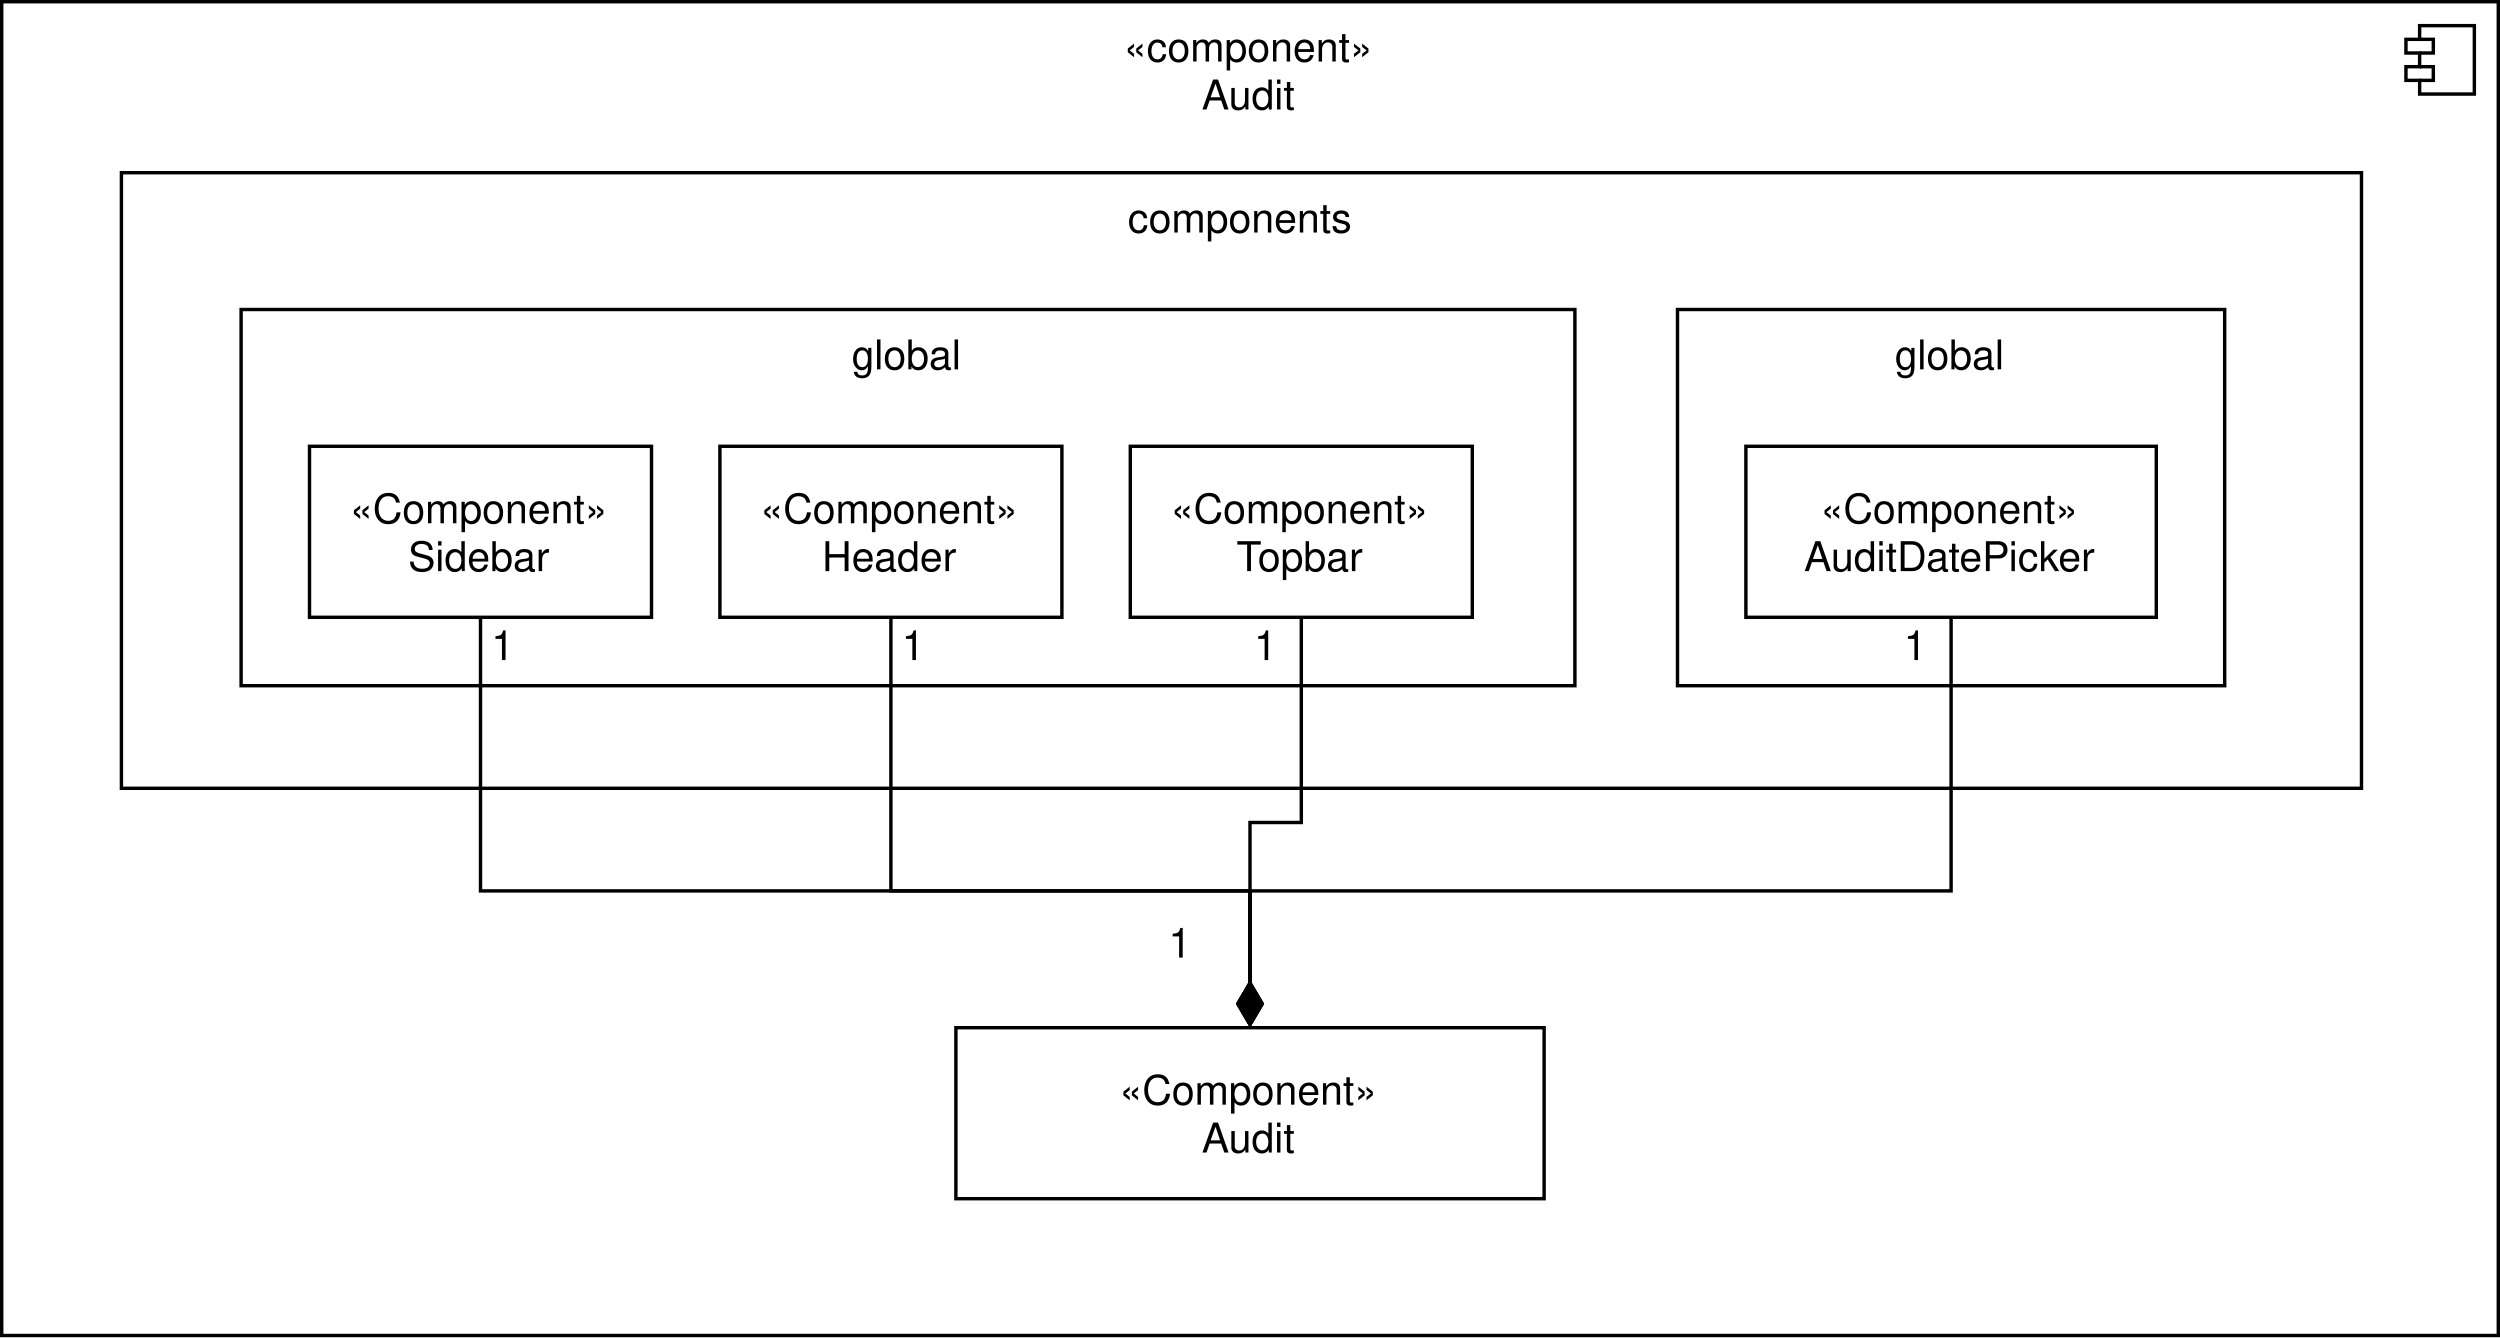
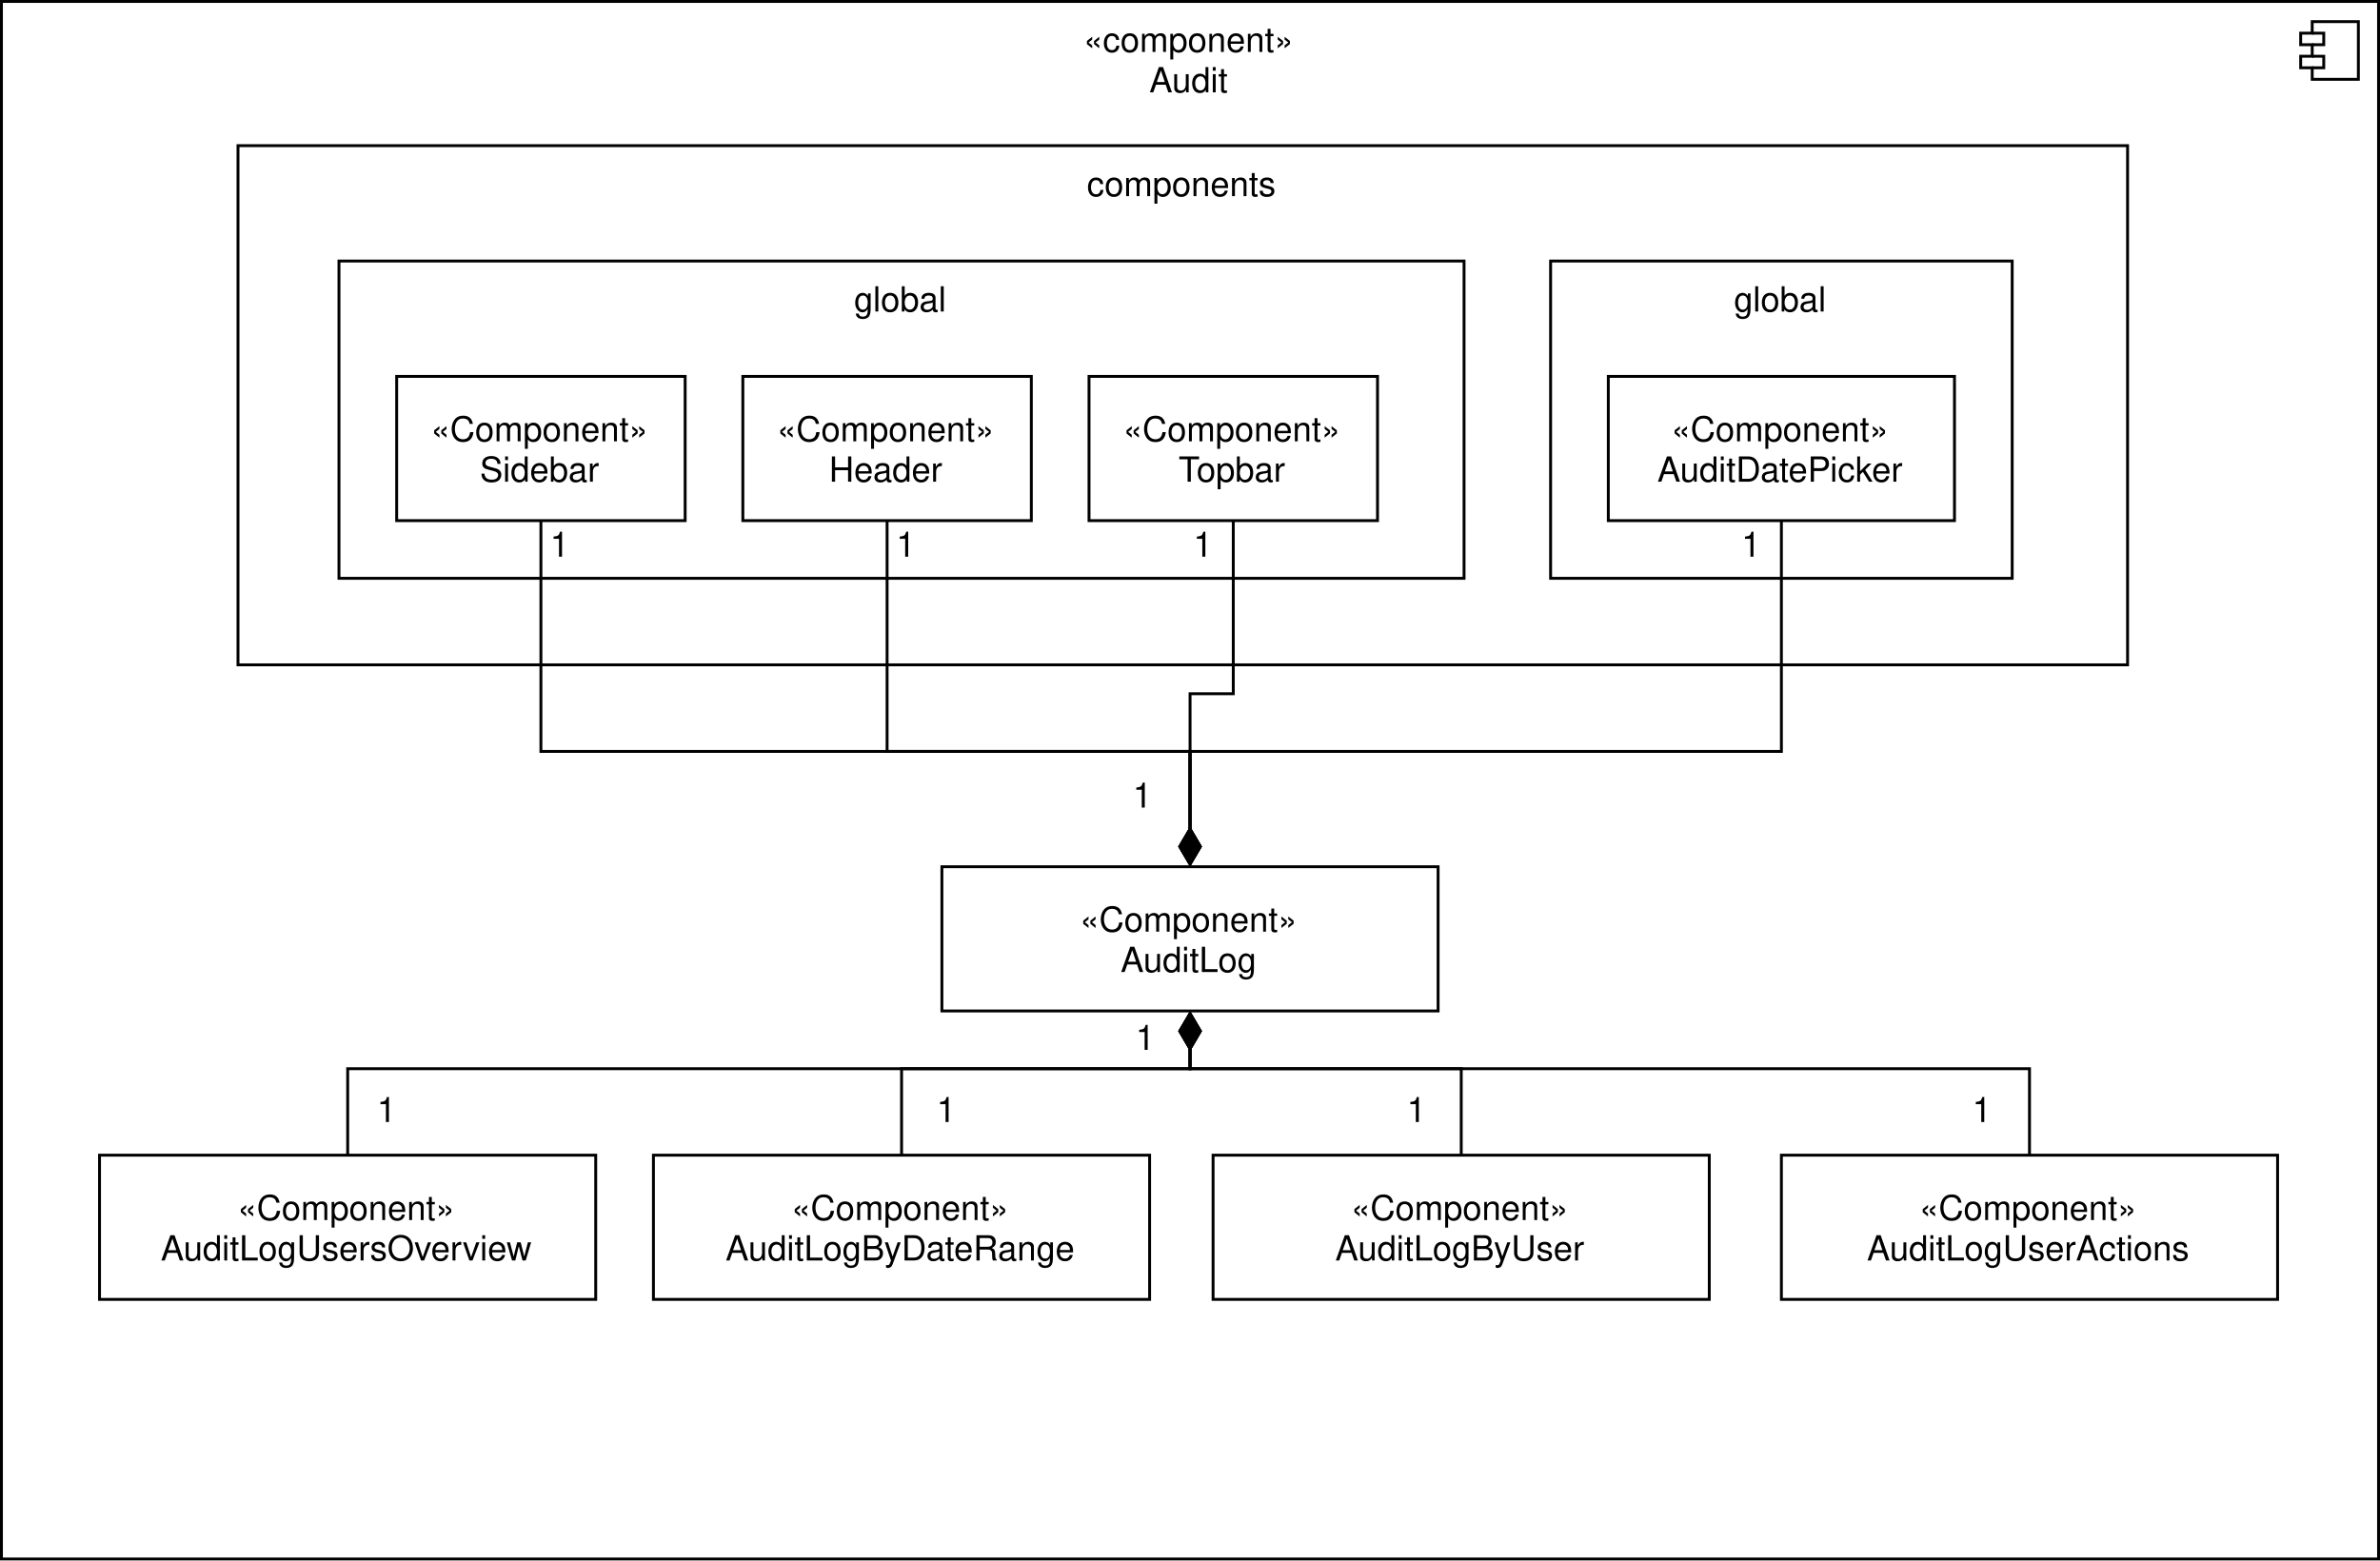
- <svg xmlns="http://www.w3.org/2000/svg" host="65bd71144e" version="1.1" width="731px" height="391px" viewBox="-0.5 -0.5 731 391" content="&lt;mxfile&gt;&lt;diagram name=&quot;Page-1&quot; id=&quot;5f0bae14-7c28-e335-631c-24af17079c00&quot;&gt;7VrLbuMgFP0aLysFHL+WTdpONyNVaqVZk0AcpthYmLRNv34gBr9wZuKZJJ1I6abm8PI999zrC63nz7OPbwIV6+8cE+bBCf7w/DsPwps4BuqXRrYV4oM4qpBUUFxhoAGe6Scx4MSgG4pJ2RkoOWeSFl1wyfOcLGUHQ0Lw9+6wFWfdXQuUEgd4XiLmoj8olusKjWHU4I+Epmu7MwiTqmeBlq+p4Jvc7OdBf7X7qbozZNcyhpZrhPl7C/LvPX8uOJfVU/YxJ0yTa2mr5j3s6a3fW5BcHjQhgNWUN8Q2xnhvDr3b2ZJnBc/1Mqo5m3kwVLYo//iz2w2mstU2lsitZQ8LXrwgkRL9CnpEKQV/rZkECkGMprl6XqoNiFDAGxGSKgfcmg7Ji3rptjnGQj2cfLQgY943wjMixVYNsb1hbLg2YryBvmX/vfFt5Bts3fKrnxgQGT2l9fINp+rB0LqPYt+luE+Z0kGhHzOONxqb/SRSbi1jsQVq0U3/jtWMYrxbfoDYWgmHU+uwCAdItJggDEn61o2wIWLNfk+cqnerN7uxwWfcGHUX4KtVqfTW90v90oe5ykql5ao6DsrLkXwEgp7kYeRKPgwC11s1Bf8k+djNKinjC8QuiMOgnzag73JYZ4gOh+AoHA6kjV1mnu/NzM/qq7lAws0uDpFHYSjqMwQSlyEwGWAoOApB09EEPRKEybn4iZMv5icYzc8LL86mHzgBX8xPeOlJSsXgIUkKhKdLUtFoje3KxzskyRNdvp4rGBtp/V5sQwXMccSWuET1LSdYHUJMkwu55inPEbtv0JktE825h2t17U4bBBs5MrQgbFafQuac6UF3mKzQhslary6+4rl8QBllmqBHwt6I1qzpMCc0AEx7aFkk5K0+emmYoozn+GVNc9v1QDU3O3eSHNuBuZJIhZj+iR3f3lF1m2Y4GHB79VHyjVjagjOMK1Da6G1/QzT1v9XRuOpV2Ye2rQGFrmXL1sq94hZOpv2KbRL2Tm69KSCZ9hXdm6Ieqvf463I4ccvhq2j/A9EGxxbtwWksAVdF/I+KiC41jTWf1xOmsYE7rqtov160/qWKFsTw5KK1lI2trM9TT4MkSPoMDNyqggieqJ6OXHqAY7oyRo66FhWkpJ9osZuvGTXaUYsFMy+402ttJC9NfDgRbUJqpeKpD7UCGf4p4vcljtMfwK2KO1dcQxfjR3GheyS6unDsHROAPReCaXQ+FybuHeXVhWMzqf+1LnRvUa8uHJtI/X4FcV4Xuhe9VxeOdKEqS87nQtVs/sRfFYfNP1L4978A&lt;/diagram&gt;&lt;/mxfile&gt;" style="background-color: rgb(255, 255, 255);">
+ <svg xmlns="http://www.w3.org/2000/svg" host="65bd71144e" version="1.1" width="825px" height="541px" viewBox="-0.5 -0.5 825 541" content="&lt;mxfile&gt;&lt;diagram name=&quot;Page-1&quot; id=&quot;5f0bae14-7c28-e335-631c-24af17079c00&quot;&gt;7Vtdc6I6GP41XHaGJAJyqbbdXuyZs3PaM+c6QsRsgTgQbd1ffxJJEAndQlXUWXpTePNFnufJmzcfWmiWvH/L8Gr5FwtJbEE7fLfQvQXhHUC+J/5L07YwQXfsFJYoo2FhA3vDM/1FlNFW1jUNSX6QkTMWc7o6NAYsTUnAD2w4y9jbYbYFiw9bXeGIGIbnAMem9T8a8mVhHUNvb38iNFrqloHrFylzHLxGGVunqj0LosXur0hOsK5LdTRf4pC9VUzowUKzjDFePCXvMxJLdDVsRbnHD1LL785IylsVcGBRZIPjteq8NYPWZBqwZMVSWY14nU4t6Iq+CH7QdLIOKa+8q57wrUYvzNjqBWcRkZ8gc+Q8Y68lkkBYcEyjVDwHogGSCcOGZJwKAiYqgbNVWXW1O6qHMjt5r5hU974RlhCebUUWneo6blFGifEOIo3+W5XbUWFbVnh1RiojVnqKyur3mIoHBetHECMT4jpkQgcr+ZiwcC1t05+E861GbKwNpehGX0M1oWG4q74B2FIJ7aE1UNTAVkHUtozEmNPN4QhrAla194NR8W1lY3d68CkavcMK2GKRC73VeSk/uh1VY9ugqhwH+e1I3kPjmuShZ0redRyTrRKCoyQ/Nr1KFLM5jm8IQw/VMUQmhshvUDwAJ8GwwW3sPPPsQ8/8LGbNOc5M72IAeRKE/DpCwDcRAnYDQs5JABp1BuiJ4JD0hY8PLoyP0xmfF7bqTT/QRhfGx711JyUAa+OkgHs+J+V11tgufLzHnPygwWtfg1GktxJbUwBzGrH5JlD1npNQLELUK8v4kkUsxfHD3jrVYaJa9zCprt1qg4RKjjGek3harkJmLJaZ7kOywOuYl3o17QuW8kec0FgC9ETiDZGaVQlqhQaAem+qFmd8Ipde0kxxwtLwZUlTnfRIJTY7Okka6oypkEhhUem2zl9tUSSrV7dxwH2oj5yts0AHnK6KibgevdU5REL/Wx11i15F//C2kmElY9m8UnMtuIW2W4/YbLe2cqsVAb5bV3StiHgovuPL4bBvhsODaK9AtM6pRdvajflgUMQ1KsK7VTcmVqbnd2MNe1yDaC8vWnSrohVhw7lFK1ZHZ9HokidaC1+Wq6mCmxFwo+K+qF/fvQ65At/5NFT8pMgJ5Doa5HrlcvVvRK7i++HZ5eoMcr1quUL7SoKBz+WKHP/scnUHuV65XO0bkSvwPPfMci0R6ror/J1Fhs7PdDYzrk0x0G64FAA8levk28GeiRAwui46IwdE+1P9jOT0F57vyktQlXxEZc7Ucu5lXWvOcjUgjEGtxtBCDKC6qTJy4WdDvI2POAGHYoXk1Tl0TQ5Rw44+OgmF5o7+QGHHYThGTo1CMPL6o9A3j9gHCrt6UueyFJqXAAYKuzpSp74B1i+F5j2FgcKOFMLRZSk0r1K0DfimW3kX4B+ciii8bexnANMA328mnXrsB/xeYz+/4SpAa7D+zTtcmTgKJ2ibC4U+cYJ2w+lzS5wkSvnfovsbSt56kpWrT8svBVfD0WwHuCYBpyzNe9KWcerXN1jmvaU/cM450j/UbxkDX3uMHuYcaA9L6KMpBMiYCh3zVv/5KByW0EdTiKC5A9gjhcCcpAcKO0YOvv712IUoNAOHgcKOFHqe0x+F4nX/C8Fif37/Q0z08D8=&lt;/diagram&gt;&lt;/mxfile&gt;" style="background-color: rgb(255, 255, 255);">
  <defs />
  <g>
-     <rect x="0" y="0" width="730" height="390" fill="rgb(255, 255, 255)" stroke="rgb(0, 0, 0)" pointer-events="all" />
+     <rect x="0" y="0" width="824" height="540" fill="rgb(255, 255, 255)" stroke="rgb(0, 0, 0)" pointer-events="all" />
    <g fill="rgb(0, 0, 0)" font-family="Helvetica" text-anchor="middle" font-size="12px">
-       <text x="364.5" y="17.5">
+       <text x="411.5" y="17.5">
                «component»
            </text>
-       <text x="364.5" y="31.5">
+       <text x="411.5" y="31.5">
                Audit
            </text>
    </g>
-     <path d="M 707 7 L 723 7 L 723 27 L 707 27 L 707 23 L 703 23 L 703 19 L 707 19 L 707 15 L 703 15 L 703 11 L 707 11 Z" fill="rgb(255, 255, 255)" stroke="rgb(0, 0, 0)" stroke-miterlimit="10" pointer-events="all" />
-     <path d="M 707 11 L 711 11 L 711 15 L 707 15 M 707 19 L 711 19 L 711 23 L 707 23" fill="none" stroke="rgb(0, 0, 0)" stroke-miterlimit="10" pointer-events="all" />
-     <rect x="35" y="50" width="655" height="180" fill="rgb(255, 255, 255)" stroke="rgb(0, 0, 0)" pointer-events="all" />
+     <path d="M 801 7 L 817 7 L 817 27 L 801 27 L 801 23 L 797 23 L 797 19 L 801 19 L 801 15 L 797 15 L 797 11 L 801 11 Z" fill="rgb(255, 255, 255)" stroke="rgb(0, 0, 0)" stroke-miterlimit="10" pointer-events="all" />
+     <path d="M 801 11 L 805 11 L 805 15 L 801 15 M 801 19 L 805 19 L 805 23 L 801 23" fill="none" stroke="rgb(0, 0, 0)" stroke-miterlimit="10" pointer-events="all" />
+     <rect x="82" y="50" width="655" height="180" fill="rgb(255, 255, 255)" stroke="rgb(0, 0, 0)" pointer-events="all" />
    <g fill="rgb(0, 0, 0)" font-family="Helvetica" text-anchor="middle" font-size="12px">
-       <text x="362" y="67.5">
+       <text x="409" y="67.5">
                components
            </text>
    </g>
-     <rect x="70" y="90" width="390" height="110" fill="rgb(255, 255, 255)" stroke="rgb(0, 0, 0)" pointer-events="all" />
+     <rect x="117" y="90" width="390" height="110" fill="rgb(255, 255, 255)" stroke="rgb(0, 0, 0)" pointer-events="all" />
    <g fill="rgb(0, 0, 0)" font-family="Helvetica" text-anchor="middle" font-size="12px">
-       <text x="264.5" y="107.5">
+       <text x="311.5" y="107.5">
                global
            </text>
    </g>
-     <rect x="90" y="130" width="100" height="50" fill="rgb(255, 255, 255)" stroke="rgb(0, 0, 0)" pointer-events="all" />
+     <rect x="137" y="130" width="100" height="50" fill="rgb(255, 255, 255)" stroke="rgb(0, 0, 0)" pointer-events="all" />
    <g fill="rgb(0, 0, 0)" font-family="Helvetica" text-anchor="middle" font-size="12px">
-       <text x="139.5" y="152.5">
+       <text x="186.5" y="152.5">
                «Component»
            </text>
-       <text x="139.5" y="166.5">
+       <text x="186.5" y="166.5">
                Sidebar
            </text>
    </g>
-     <rect x="210" y="130" width="100" height="50" fill="rgb(255, 255, 255)" stroke="rgb(0, 0, 0)" pointer-events="all" />
+     <rect x="257" y="130" width="100" height="50" fill="rgb(255, 255, 255)" stroke="rgb(0, 0, 0)" pointer-events="all" />
    <g fill="rgb(0, 0, 0)" font-family="Helvetica" text-anchor="middle" font-size="12px">
-       <text x="259.5" y="152.5">
+       <text x="306.5" y="152.5">
                «Component»
            </text>
-       <text x="259.5" y="166.5">
+       <text x="306.5" y="166.5">
                Header
            </text>
    </g>
-     <rect x="330" y="130" width="100" height="50" fill="rgb(255, 255, 255)" stroke="rgb(0, 0, 0)" pointer-events="all" />
+     <rect x="377" y="130" width="100" height="50" fill="rgb(255, 255, 255)" stroke="rgb(0, 0, 0)" pointer-events="all" />
    <g fill="rgb(0, 0, 0)" font-family="Helvetica" text-anchor="middle" font-size="12px">
-       <text x="379.5" y="152.5">
+       <text x="426.5" y="152.5">
                «Component»
            </text>
-       <text x="379.5" y="166.5">
+       <text x="426.5" y="166.5">
                Topbar
            </text>
    </g>
-     <rect x="490" y="90" width="160" height="110" fill="rgb(255, 255, 255)" stroke="rgb(0, 0, 0)" pointer-events="all" />
+     <rect x="537" y="90" width="160" height="110" fill="rgb(255, 255, 255)" stroke="rgb(0, 0, 0)" pointer-events="all" />
    <g fill="rgb(0, 0, 0)" font-family="Helvetica" text-anchor="middle" font-size="12px">
-       <text x="569.5" y="107.5">
+       <text x="616.5" y="107.5">
                global
            </text>
    </g>
-     <rect x="510" y="130" width="120" height="50" fill="rgb(255, 255, 255)" stroke="rgb(0, 0, 0)" pointer-events="all" />
+     <rect x="557" y="130" width="120" height="50" fill="rgb(255, 255, 255)" stroke="rgb(0, 0, 0)" pointer-events="all" />
    <g fill="rgb(0, 0, 0)" font-family="Helvetica" text-anchor="middle" font-size="12px">
-       <text x="569.5" y="152.5">
+       <text x="616.5" y="152.5">
                «Component»
            </text>
-       <text x="569.5" y="166.5">
+       <text x="616.5" y="166.5">
                AuditDatePicker
            </text>
    </g>
-     <path d="M 365 287.01 L 365 260 L 260 260 L 260 180" fill="none" stroke="rgb(0, 0, 0)" stroke-miterlimit="10" pointer-events="stroke" />
-     <path d="M 365 299.01 L 361.47 293.01 L 365 287.01 L 368.53 293.01 Z" fill="rgb(0, 0, 0)" stroke="rgb(0, 0, 0)" stroke-miterlimit="10" pointer-events="all" />
-     <path d="M 365 287.01 L 365 240 L 380 240 L 380 180" fill="none" stroke="rgb(0, 0, 0)" stroke-miterlimit="10" pointer-events="stroke" />
-     <path d="M 365 299.01 L 361.47 293.01 L 365 287.01 L 368.53 293.01 Z" fill="rgb(0, 0, 0)" stroke="rgb(0, 0, 0)" stroke-miterlimit="10" pointer-events="all" />
-     <path d="M 365 287.01 L 365 260 L 570 260 L 570 180" fill="none" stroke="rgb(0, 0, 0)" stroke-miterlimit="10" pointer-events="stroke" />
-     <path d="M 365 299.01 L 361.47 293.01 L 365 287.01 L 368.53 293.01 Z" fill="rgb(0, 0, 0)" stroke="rgb(0, 0, 0)" stroke-miterlimit="10" pointer-events="all" />
-     <path d="M 365 287.01 L 365 260 L 140 260 L 140 180" fill="none" stroke="rgb(0, 0, 0)" stroke-miterlimit="10" pointer-events="stroke" />
-     <path d="M 365 299.01 L 361.47 293.01 L 365 287.01 L 368.53 293.01 Z" fill="rgb(0, 0, 0)" stroke="rgb(0, 0, 0)" stroke-miterlimit="10" pointer-events="all" />
-     <rect x="279" y="300" width="172" height="50" fill="rgb(255, 255, 255)" stroke="rgb(0, 0, 0)" pointer-events="all" />
+     <path d="M 412.02 287.01 L 412.02 260.02 L 307 260.02 L 307 180" fill="none" stroke="rgb(0, 0, 0)" stroke-miterlimit="10" pointer-events="stroke" />
+     <path d="M 412.02 299.01 L 408.49 293.01 L 412.02 287.01 L 415.55 293.01 Z" fill="rgb(0, 0, 0)" stroke="rgb(0, 0, 0)" stroke-miterlimit="10" pointer-events="all" />
+     <path d="M 412.02 287.01 L 412.02 240.02 L 427 240.02 L 427 180" fill="none" stroke="rgb(0, 0, 0)" stroke-miterlimit="10" pointer-events="stroke" />
+     <path d="M 412.02 299.01 L 408.49 293.01 L 412.02 287.01 L 415.55 293.01 Z" fill="rgb(0, 0, 0)" stroke="rgb(0, 0, 0)" stroke-miterlimit="10" pointer-events="all" />
+     <path d="M 412.02 287.01 L 412.02 260.02 L 617 260.02 L 617 180" fill="none" stroke="rgb(0, 0, 0)" stroke-miterlimit="10" pointer-events="stroke" />
+     <path d="M 412.02 299.01 L 408.49 293.01 L 412.02 287.01 L 415.55 293.01 Z" fill="rgb(0, 0, 0)" stroke="rgb(0, 0, 0)" stroke-miterlimit="10" pointer-events="all" />
+     <path d="M 412.02 287.01 L 412.02 260.02 L 187 260.02 L 187 180" fill="none" stroke="rgb(0, 0, 0)" stroke-miterlimit="10" pointer-events="stroke" />
+     <path d="M 412.02 299.01 L 408.49 293.01 L 412.02 287.01 L 415.55 293.01 Z" fill="rgb(0, 0, 0)" stroke="rgb(0, 0, 0)" stroke-miterlimit="10" pointer-events="all" />
+     <path d="M 412.02 362.99 L 412.02 370.02 L 312.02 370.02 L 312.02 400" fill="none" stroke="rgb(0, 0, 0)" stroke-miterlimit="10" pointer-events="stroke" />
+     <path d="M 412.02 350.99 L 415.55 356.99 L 412.02 362.99 L 408.49 356.99 Z" fill="rgb(0, 0, 0)" stroke="rgb(0, 0, 0)" stroke-miterlimit="10" pointer-events="all" />
+     <path d="M 412.02 362.99 L 412.02 370.02 L 506.02 370.02 L 506.02 400" fill="none" stroke="rgb(0, 0, 0)" stroke-miterlimit="10" pointer-events="stroke" />
+     <path d="M 412.02 350.99 L 415.55 356.99 L 412.02 362.99 L 408.49 356.99 Z" fill="rgb(0, 0, 0)" stroke="rgb(0, 0, 0)" stroke-miterlimit="10" pointer-events="all" />
+     <path d="M 412.02 362.99 L 412.02 370.02 L 703 370.02 L 703 400" fill="none" stroke="rgb(0, 0, 0)" stroke-miterlimit="10" pointer-events="stroke" />
+     <path d="M 412.02 350.99 L 415.55 356.99 L 412.02 362.99 L 408.49 356.99 Z" fill="rgb(0, 0, 0)" stroke="rgb(0, 0, 0)" stroke-miterlimit="10" pointer-events="all" />
+     <path d="M 412.02 362.99 L 412.02 370.02 L 120.02 370.02 L 120.02 400" fill="none" stroke="rgb(0, 0, 0)" stroke-miterlimit="10" pointer-events="stroke" />
+     <path d="M 412.02 350.99 L 415.55 356.99 L 412.02 362.99 L 408.49 356.99 Z" fill="rgb(0, 0, 0)" stroke="rgb(0, 0, 0)" stroke-miterlimit="10" pointer-events="all" />
+     <rect x="326" y="300" width="172" height="50" fill="rgb(255, 255, 255)" stroke="rgb(0, 0, 0)" pointer-events="all" />
    <g fill="rgb(0, 0, 0)" font-family="Helvetica" text-anchor="middle" font-size="12px">
-       <text x="364.5" y="322.5">
+       <text x="411.5" y="322.5">
                «Component»
            </text>
-       <text x="364.5" y="336.5">
-                 Audit
+       <text x="411.5" y="336.5">
+                 AuditLog
            </text>
    </g>
-     <rect x="330" y="260" width="30" height="30" fill="none" stroke="none" pointer-events="all" />
+     <rect x="381" y="260" width="30" height="30" fill="none" stroke="none" pointer-events="all" />
    <g fill="rgb(0, 0, 0)" font-family="Helvetica" text-anchor="middle" font-size="12px">
-       <text x="344.5" y="279.5">
+       <text x="395.5" y="279.5">
                1
            </text>
    </g>
-     <rect x="132" y="173" width="30" height="30" fill="none" stroke="none" pointer-events="all" />
+     <rect x="179" y="173" width="30" height="30" fill="none" stroke="none" pointer-events="all" />
    <g fill="rgb(0, 0, 0)" font-family="Helvetica" text-anchor="middle" font-size="12px">
-       <text x="146.5" y="192.5">
+       <text x="193.5" y="192.5">
                1
            </text>
    </g>
-     <rect x="252" y="173" width="30" height="30" fill="none" stroke="none" pointer-events="all" />
+     <rect x="299" y="173" width="30" height="30" fill="none" stroke="none" pointer-events="all" />
    <g fill="rgb(0, 0, 0)" font-family="Helvetica" text-anchor="middle" font-size="12px">
-       <text x="266.5" y="192.5">
+       <text x="313.5" y="192.5">
                1
            </text>
    </g>
-     <rect x="355" y="173" width="30" height="30" fill="none" stroke="none" pointer-events="all" />
+     <rect x="402" y="173" width="30" height="30" fill="none" stroke="none" pointer-events="all" />
    <g fill="rgb(0, 0, 0)" font-family="Helvetica" text-anchor="middle" font-size="12px">
-       <text x="369.5" y="192.5">
+       <text x="416.5" y="192.5">
                1
            </text>
    </g>
-     <rect x="545" y="173" width="30" height="30" fill="none" stroke="none" pointer-events="all" />
+     <rect x="592" y="173" width="30" height="30" fill="none" stroke="none" pointer-events="all" />
    <g fill="rgb(0, 0, 0)" font-family="Helvetica" text-anchor="middle" font-size="12px">
-       <text x="559.5" y="192.5">
+       <text x="606.5" y="192.5">
+                 1
+             </text>
+     </g>
+     <rect x="226" y="400" width="172" height="50" fill="rgb(255, 255, 255)" stroke="rgb(0, 0, 0)" pointer-events="all" />
+     <g fill="rgb(0, 0, 0)" font-family="Helvetica" text-anchor="middle" font-size="12px">
+       <text x="311.5" y="422.5">
+                 «Component»
+             </text>
+       <text x="311.5" y="436.5">
+                 AuditLogByDateRange
+             </text>
+     </g>
+     <rect x="420" y="400" width="172" height="50" fill="rgb(255, 255, 255)" stroke="rgb(0, 0, 0)" pointer-events="all" />
+     <g fill="rgb(0, 0, 0)" font-family="Helvetica" text-anchor="middle" font-size="12px">
+       <text x="505.5" y="422.5">
+                 «Component»
+             </text>
+       <text x="505.5" y="436.5">
+                 AuditLogByUser
+             </text>
+     </g>
+     <rect x="34" y="400" width="172" height="50" fill="rgb(255, 255, 255)" stroke="rgb(0, 0, 0)" pointer-events="all" />
+     <g fill="rgb(0, 0, 0)" font-family="Helvetica" text-anchor="middle" font-size="12px">
+       <text x="119.5" y="422.5">
+                 «Component»
+             </text>
+       <text x="119.5" y="436.5">
+                 AuditLogUsersOverview
+             </text>
+     </g>
+     <rect x="617" y="400" width="172" height="50" fill="rgb(255, 255, 255)" stroke="rgb(0, 0, 0)" pointer-events="all" />
+     <g fill="rgb(0, 0, 0)" font-family="Helvetica" text-anchor="middle" font-size="12px">
+       <text x="702.5" y="422.5">
+                 «Component»
+             </text>
+       <text x="702.5" y="436.5">
+                 AuditLogUserActions
+             </text>
+     </g>
+     <rect x="382" y="344" width="30" height="30" fill="none" stroke="none" pointer-events="all" />
+     <g fill="rgb(0, 0, 0)" font-family="Helvetica" text-anchor="middle" font-size="12px">
+       <text x="396.5" y="363.5">
+                 1
+             </text>
+     </g>
+     <rect x="476" y="369" width="30" height="30" fill="none" stroke="none" pointer-events="all" />
+     <g fill="rgb(0, 0, 0)" font-family="Helvetica" text-anchor="middle" font-size="12px">
+       <text x="490.5" y="388.5">
+                 1
+             </text>
+     </g>
+     <rect x="672" y="369" width="30" height="30" fill="none" stroke="none" pointer-events="all" />
+     <g fill="rgb(0, 0, 0)" font-family="Helvetica" text-anchor="middle" font-size="12px">
+       <text x="686.5" y="388.5">
+                 1
+             </text>
+     </g>
+     <rect x="313" y="369" width="30" height="30" fill="none" stroke="none" pointer-events="all" />
+     <g fill="rgb(0, 0, 0)" font-family="Helvetica" text-anchor="middle" font-size="12px">
+       <text x="327.5" y="388.5">
+                 1
+             </text>
+     </g>
+     <rect x="119" y="369" width="30" height="30" fill="none" stroke="none" pointer-events="all" />
+     <g fill="rgb(0, 0, 0)" font-family="Helvetica" text-anchor="middle" font-size="12px">
+       <text x="133.5" y="388.5">
                1
            </text>
    </g>
  </g>
</svg>
